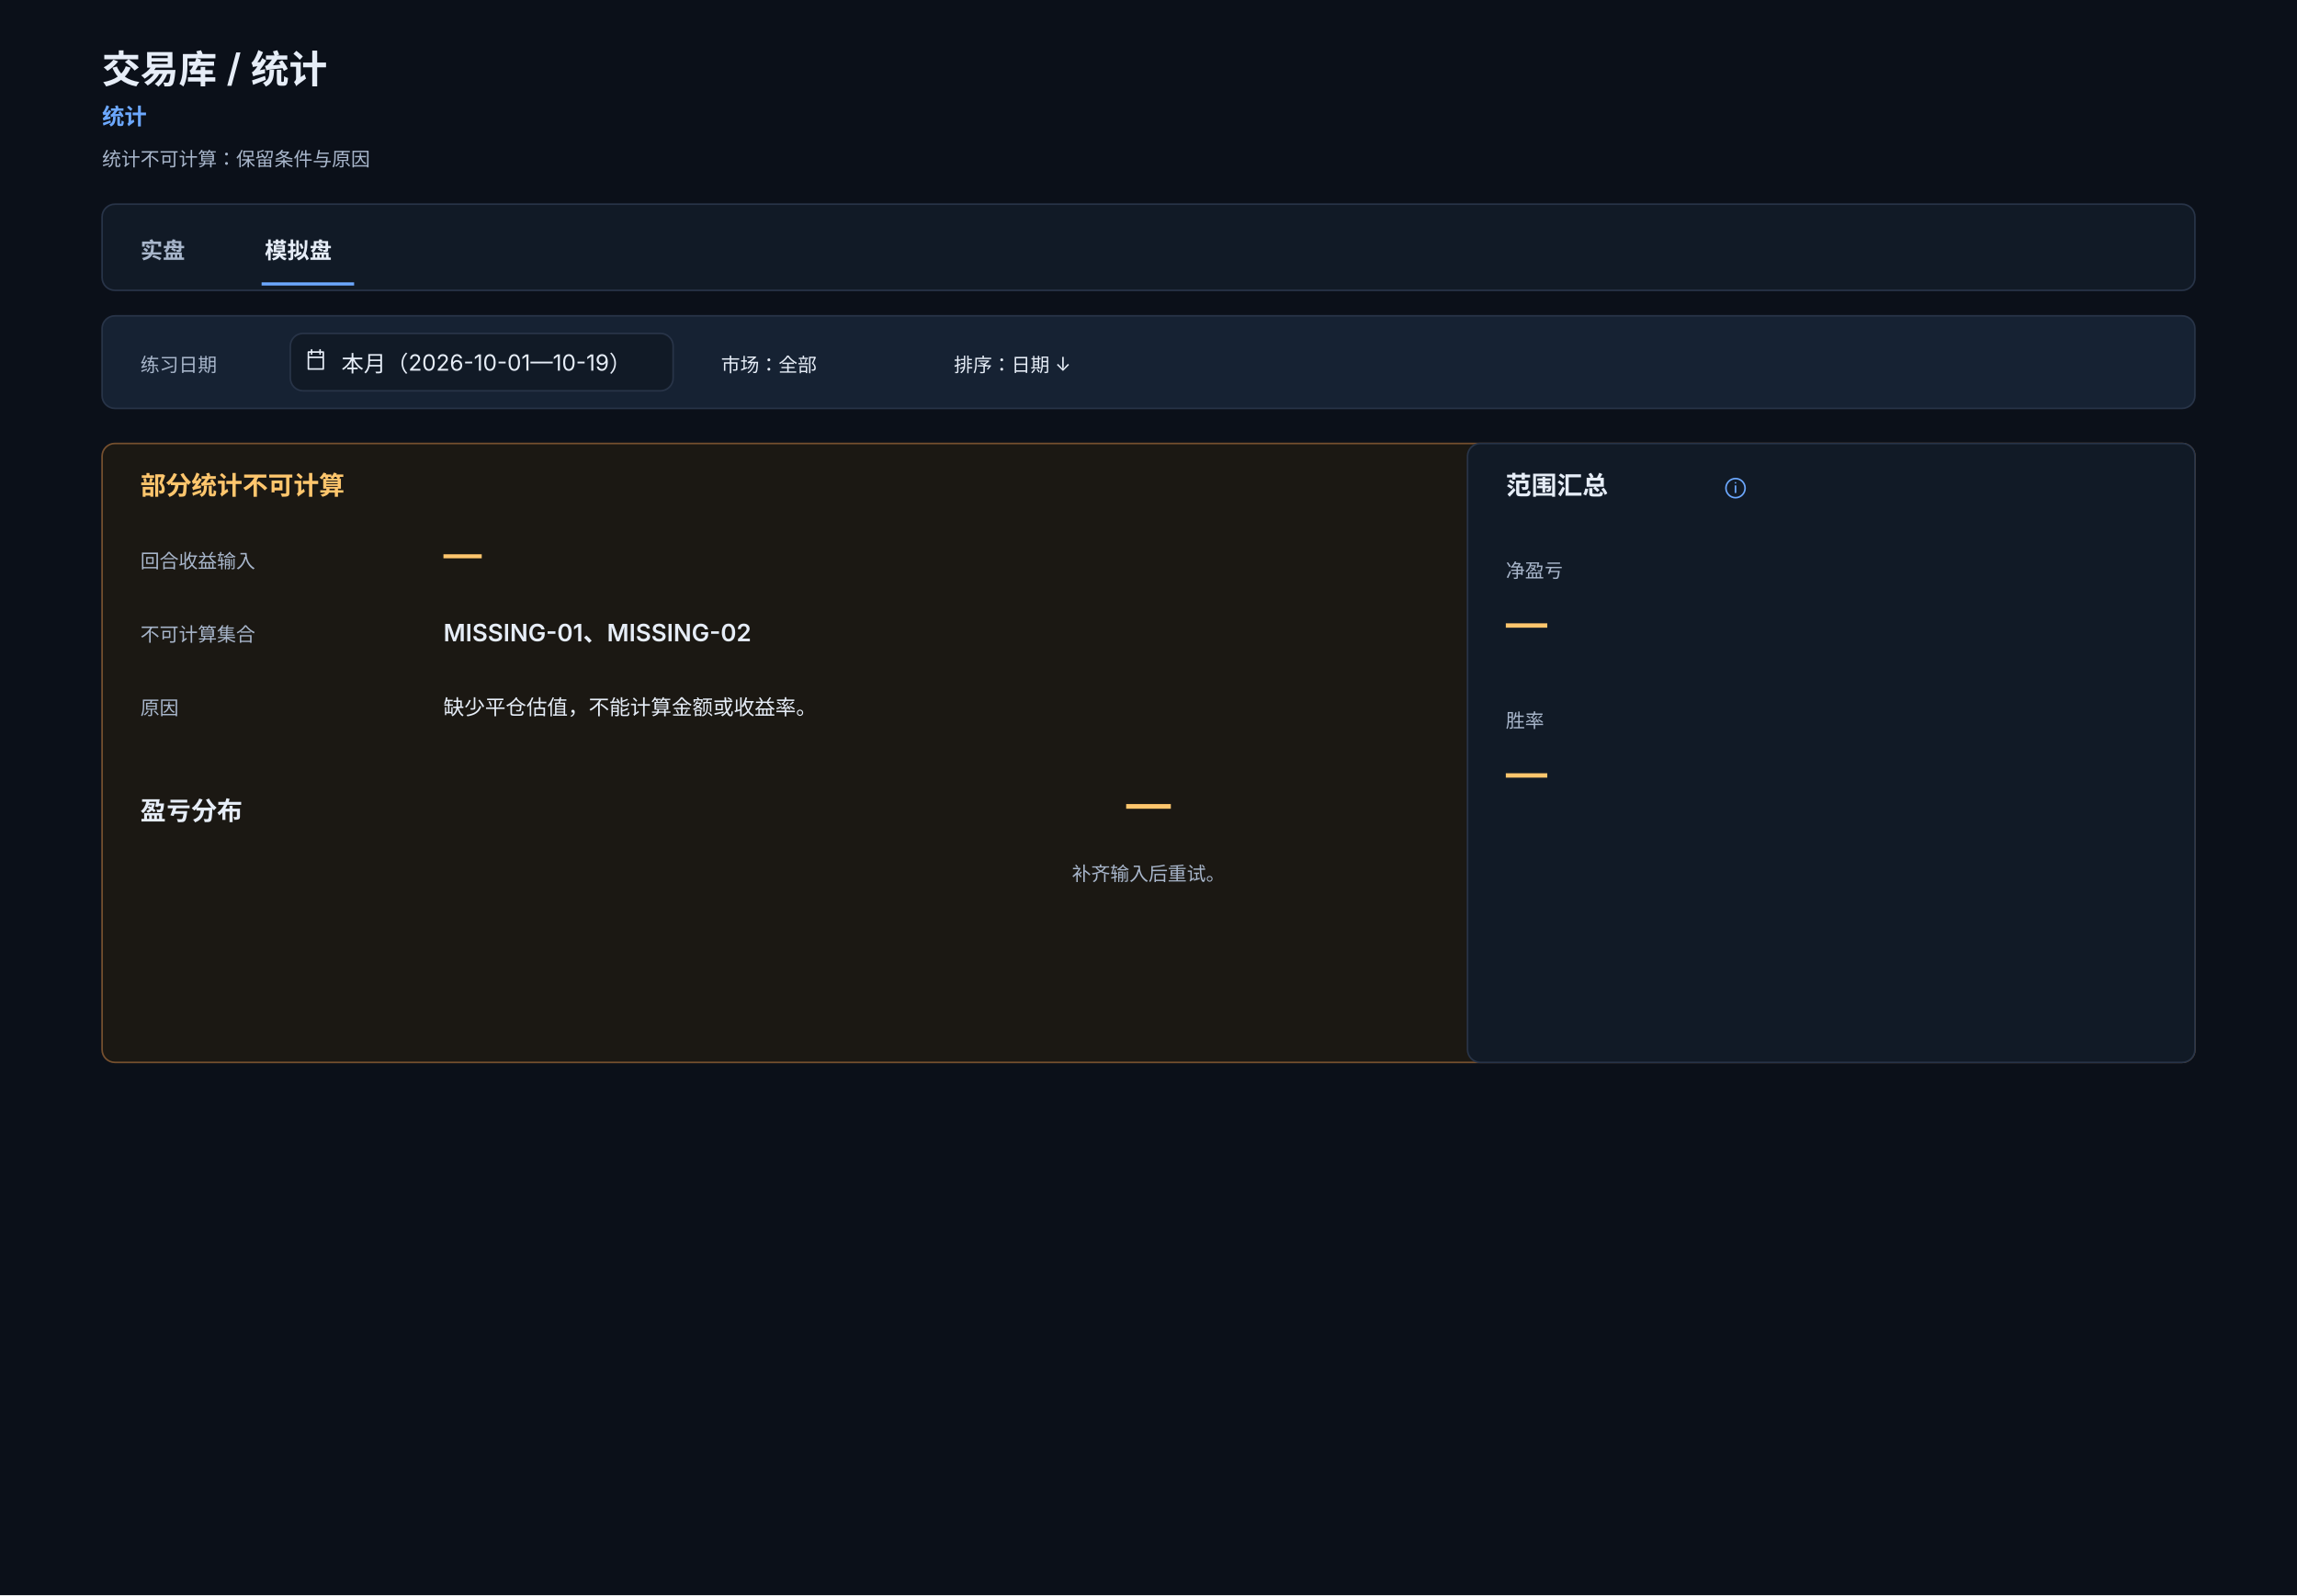
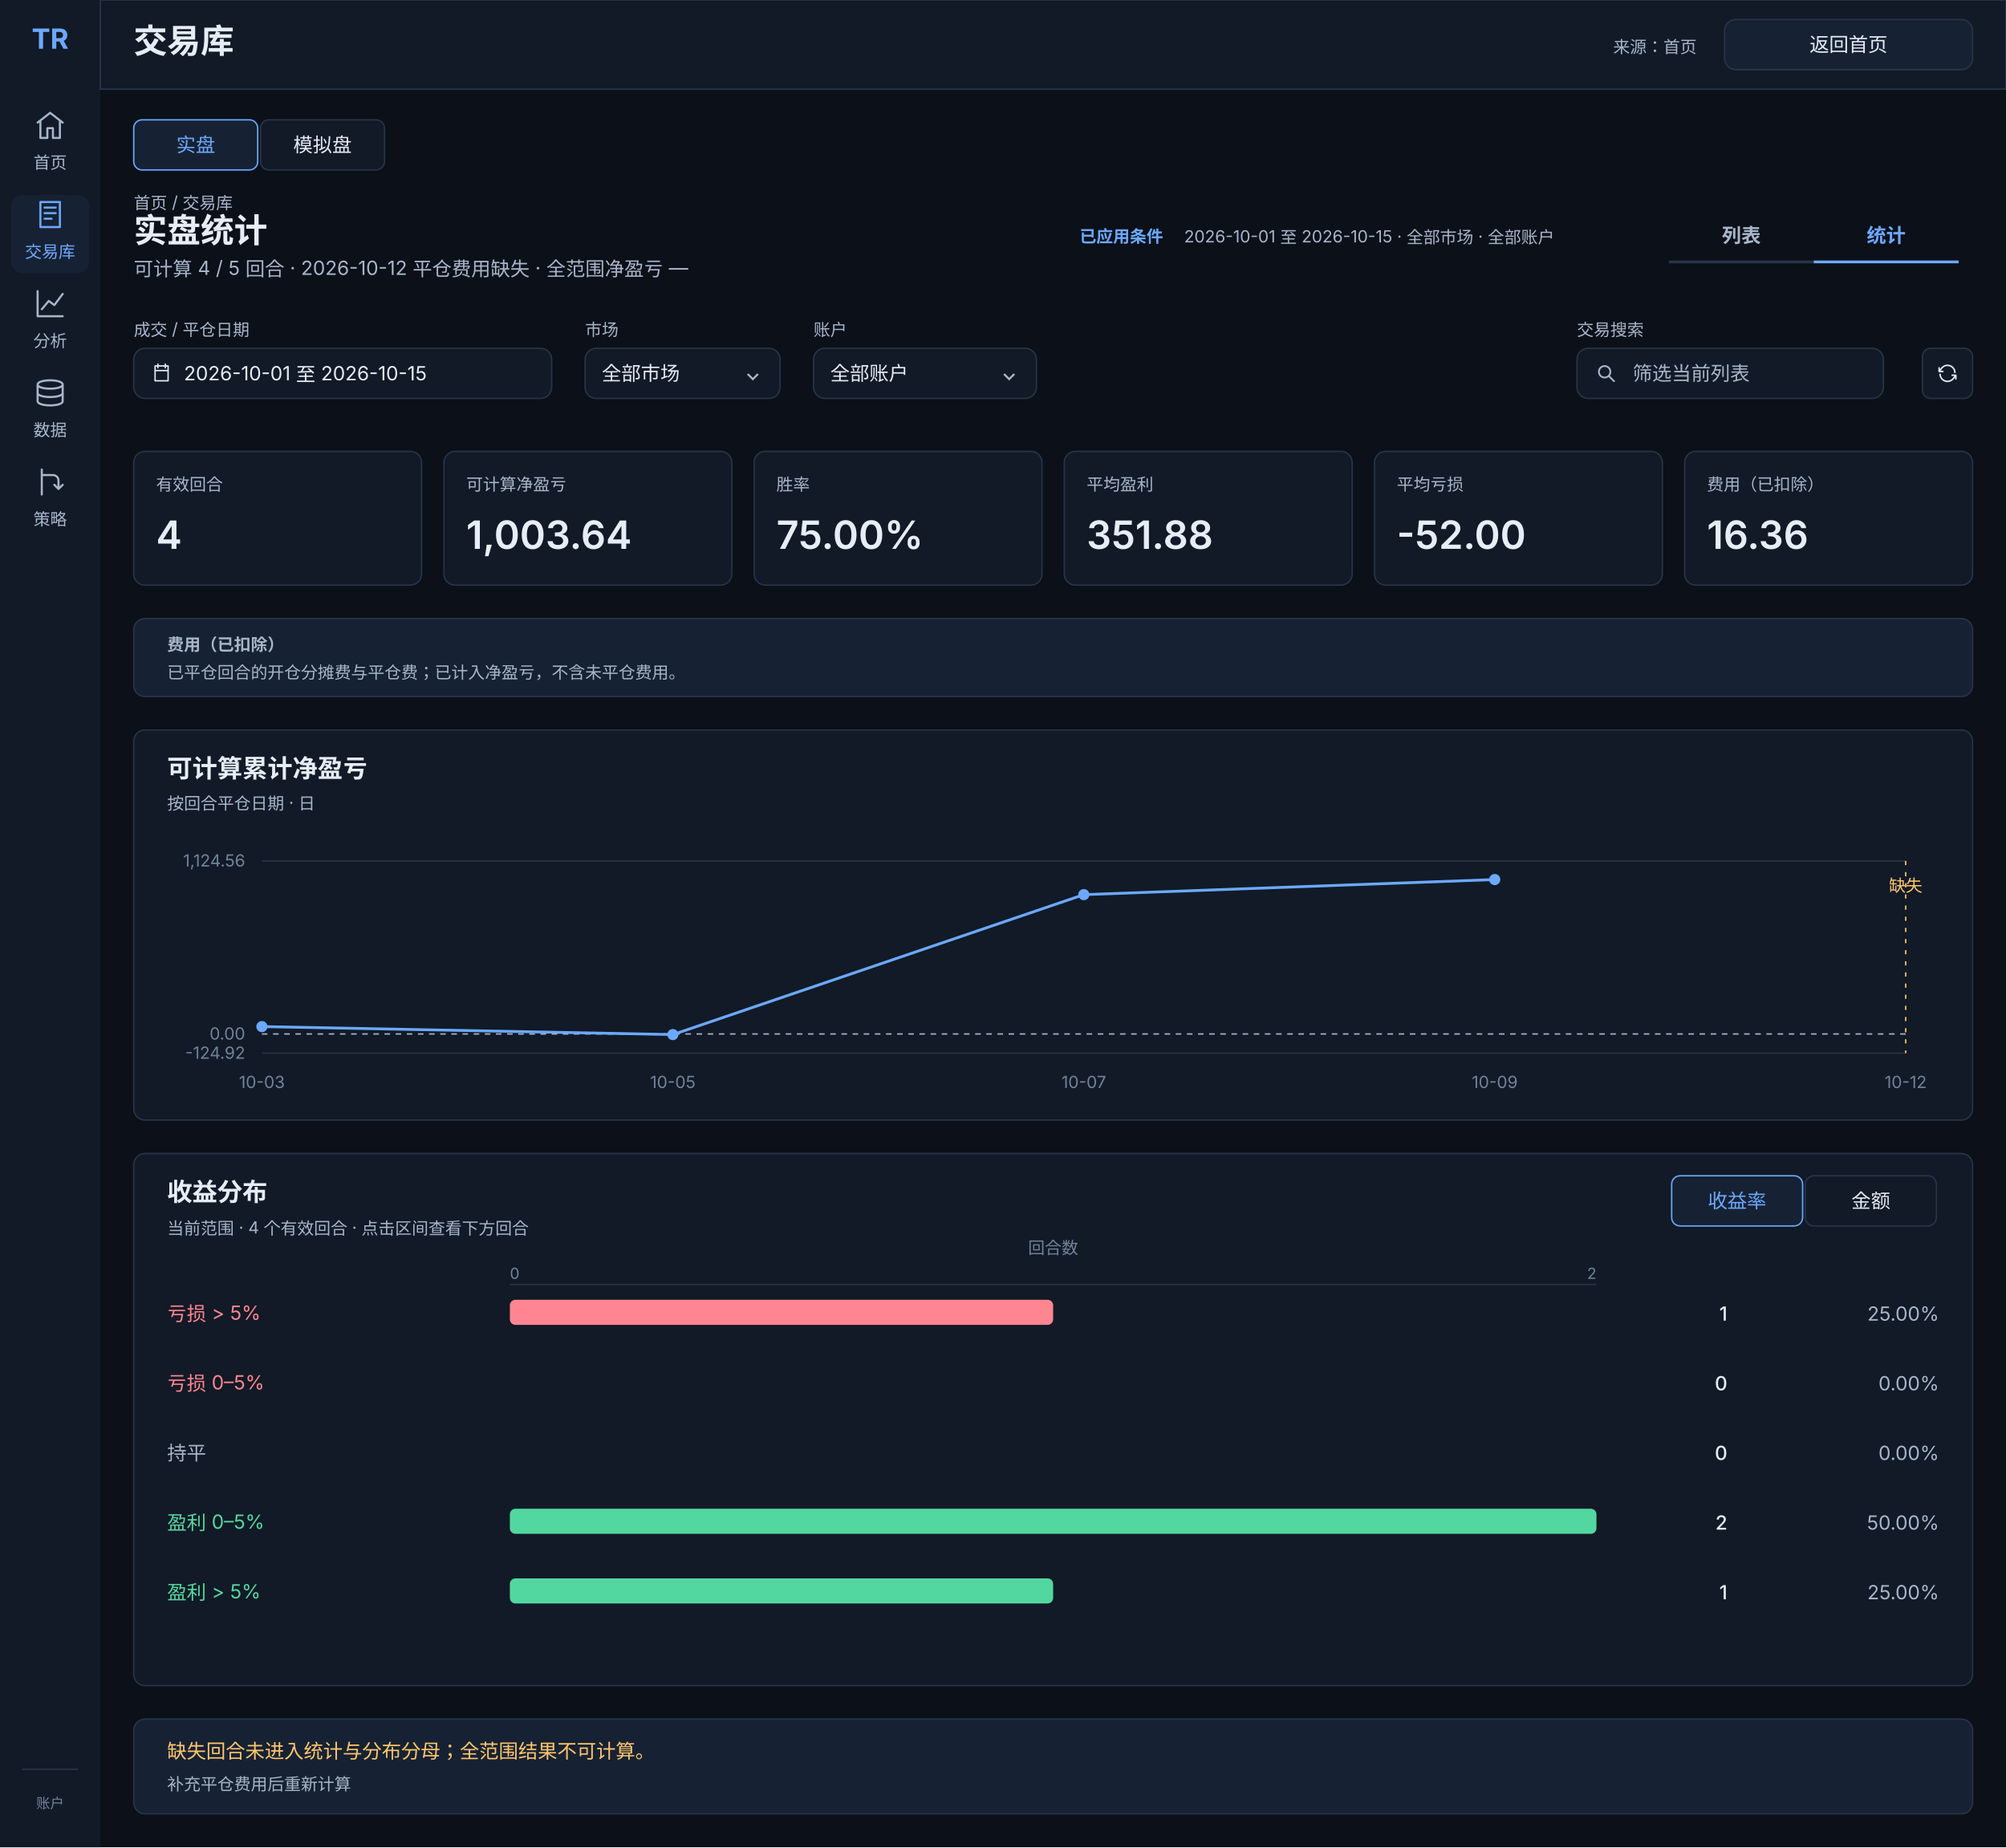
- <svg xmlns="http://www.w3.org/2000/svg" width="1440" height="1000" viewBox="0 0 1440 1000" role="img" aria-label="09-missing-input.svg">
+ <svg xmlns="http://www.w3.org/2000/svg" width="1440" height="1326" viewBox="0 0 1440 1326" role="img" aria-label="实盘统计">
  <style>text{font-family:-apple-system,BlinkMacSystemFont,'Segoe UI',sans-serif;font-variant-numeric:tabular-nums}</style>
-   <rect width="1440" height="1000" fill="#0B1019" />
-   <text x="64" y="52" font-size="24" fill="#E6EDF7" font-weight="600" text-anchor="start">交易库 / 统计</text>
-   <text x="64" y="78" font-size="14" fill="#6CA8FF" font-weight="600" text-anchor="start">统计</text>
-   <text x="64" y="104" font-size="12" fill="#A8B6CB" font-weight="400" text-anchor="start">统计不可计算：保留条件与原因</text>
-   <rect x="64" y="128" width="1312" height="54" rx="8" fill="#111A26" stroke="#283448" />
-   <text x="88" y="162" font-size="14" fill="#A8B6CB" font-weight="600" text-anchor="start">实盘</text>
-   <text x="166" y="162" font-size="14" fill="#E6EDF7" font-weight="600" text-anchor="start">模拟盘</text>
-   <path d="M164 178 L222 178" fill="none" stroke="#6CA8FF" stroke-width="2" />
-   <rect x="64" y="198" width="1312" height="58" rx="8" fill="#162233" stroke="#283448" />
-   <text x="88" y="233" font-size="12" fill="#A8B6CB" font-weight="400" text-anchor="start">练习日期</text>
-   <rect x="182" y="209" width="240" height="36" rx="8" fill="#111A26" stroke="#283448" />
-   <svg x="190" y="218" width="16" height="16" viewBox="0 0 24 24">
+   <rect width="1440" height="1326" fill="#0B1019" />
+   <rect x="0" y="0" width="72" height="1326" fill="#111A26" />
+   <text x="36" y="35" font-size="20" fill="#6CA8FF" font-weight="700" text-anchor="middle">TR</text>
+   <svg x="24" y="78" width="24" height="24" viewBox="0 0 24 24" aria-hidden="true">
+     <path d="M3 10L12 3l9 7M5 9v12h5v-7h4v7h5V9" fill="none" stroke="#A8B6CB" stroke-width="1.5" stroke-linecap="round" stroke-linejoin="round" />
+   </svg>
+   <text x="36" y="121" font-size="12" fill="#A8B6CB" font-weight="400" text-anchor="middle">首页</text>
+   <rect x="8" y="140" width="56" height="56" rx="8" fill="#162233" />
+   <svg x="24" y="142" width="24" height="24" viewBox="0 0 24 24" aria-hidden="true">
+     <path d="M5 3h14v18H5zM8 7h8M8 11h8M8 15h5" fill="none" stroke="#6CA8FF" stroke-width="1.5" stroke-linecap="round" stroke-linejoin="round" />
+   </svg>
+   <text x="36" y="185" font-size="12" fill="#6CA8FF" font-weight="400" text-anchor="middle">交易库</text>
+   <svg x="24" y="206" width="24" height="24" viewBox="0 0 24 24" aria-hidden="true">
+     <path d="M3 3v18h18M6 16l5-6 4 3 6-8" fill="none" stroke="#A8B6CB" stroke-width="1.5" stroke-linecap="round" stroke-linejoin="round" />
+   </svg>
+   <text x="36" y="249" font-size="12" fill="#A8B6CB" font-weight="400" text-anchor="middle">分析</text>
+   <svg x="24" y="270" width="24" height="24" viewBox="0 0 24 24" aria-hidden="true">
+     <path d="M3 6c0-4 18-4 18 0v12c0 4-18 4-18 0zM3 6c0 4 18 4 18 0M3 12c0 4 18 4 18 0" fill="none" stroke="#A8B6CB" stroke-width="1.5" stroke-linecap="round" stroke-linejoin="round" />
+   </svg>
+   <text x="36" y="313" font-size="12" fill="#A8B6CB" font-weight="400" text-anchor="middle">数据</text>
+   <svg x="24" y="334" width="24" height="24" viewBox="0 0 24 24" aria-hidden="true">
+     <path d="M6 3v18M6 7h8a4 4 0 0 1 4 4v6M15 14l3 3 3-3" fill="none" stroke="#A8B6CB" stroke-width="1.5" stroke-linecap="round" stroke-linejoin="round" />
+   </svg>
+   <text x="36" y="377" font-size="12" fill="#A8B6CB" font-weight="400" text-anchor="middle">策略</text>
+   <line x1="16" y1="1270" x2="56" y2="1270" stroke="#283448" stroke-width="1" />
+   <text x="36" y="1298" font-size="10" fill="#71829B" font-weight="500" text-anchor="middle">账户</text>
+   <rect x="72" y="0" width="1368" height="64" fill="#111A26" stroke="#283448" />
+   <text x="96" y="38" font-size="24" fill="#E6EDF7" font-weight="600" text-anchor="start">交易库</text>
+   <text x="1218" y="38" font-size="12" fill="#A8B6CB" font-weight="400" text-anchor="end">来源：首页</text>
+   <rect x="1238" y="14" width="178" height="36" rx="8" fill="#162233" stroke="#283448" />
+   <text x="1327" y="37" font-size="14" fill="#E6EDF7" font-weight="500" text-anchor="middle">返回首页</text>
+   <rect x="96" y="86" width="89" height="36" rx="6" fill="#162233" stroke="#6CA8FF" />
+   <text x="140.5" y="109" font-size="14" fill="#6CA8FF" font-weight="500" text-anchor="middle">实盘</text>
+   <rect x="187" y="86" width="89" height="36" rx="6" fill="#111A26" stroke="#283448" />
+   <text x="231.5" y="109" font-size="14" fill="#E6EDF7" font-weight="500" text-anchor="middle">模拟盘</text>
+   <text x="96" y="150" font-size="12" fill="#A8B6CB" font-weight="400" text-anchor="start">首页 / 交易库</text>
+   <text x="96" y="174" font-size="24" fill="#E6EDF7" font-weight="600" text-anchor="start">实盘统计</text>
+   <text x="96" y="198" font-size="14" fill="#A8B6CB" font-weight="400" text-anchor="start">可计算 4 / 5 回合 · 2026-10-12 平仓费用缺失 · 全范围净盈亏 —</text>
+   <text x="775" y="174" font-size="12" fill="#6CA8FF" font-weight="600" text-anchor="start">已应用条件</text>
+   <text x="850" y="174" font-size="12" fill="#A8B6CB" font-weight="400" text-anchor="start">2026-10-01 至 2026-10-15 · 全部市场 · 全部账户</text>
+   <text x="1250" y="174" font-size="14" fill="#A8B6CB" font-weight="600" text-anchor="middle">列表</text>
+   <text x="1354" y="174" font-size="14" fill="#6CA8FF" font-weight="600" text-anchor="middle">统计</text>
+   <line x1="1198" y1="188" x2="1302" y2="188" stroke="#283448" stroke-width="2" />
+   <line x1="1302" y1="188" x2="1406" y2="188" stroke="#6CA8FF" stroke-width="2" />
+   <text x="96" y="241" font-size="12" fill="#A8B6CB" font-weight="400" text-anchor="start">成交 / 平仓日期</text>
+   <rect x="96" y="250" width="300" height="36" rx="8" fill="#111A26" stroke="#283448" />
+   <svg x="108" y="260" width="16" height="16" viewBox="0 0 24 24" aria-hidden="true">
    <path d="M5 4h14v16H5zM8 2v4M16 2v4M5 9h14" fill="none" stroke="#E6EDF7" stroke-width="1.5" stroke-linecap="round" stroke-linejoin="round" />
  </svg>
-   <text x="214" y="233" font-size="14" fill="#E6EDF7" font-weight="400" text-anchor="start">本月（2026-10-01—10-19）</text>
-   <text x="452" y="233" font-size="12" fill="#E6EDF7" font-weight="400" text-anchor="start">市场：全部</text>
-   <text x="598" y="233" font-size="12" fill="#E6EDF7" font-weight="400" text-anchor="start">排序：日期 ↓</text>
-   <rect x="64" y="278" width="1312" height="388" rx="8" fill="#1B1813" stroke="#76502F" />
-   <text x="88" y="310" font-size="16" fill="#FFC66D" font-weight="600" text-anchor="start">部分统计不可计算</text>
-   <text x="88" y="356" font-size="12" fill="#A8B6CB" font-weight="400" text-anchor="start">回合收益输入</text>
-   <text x="278" y="356" font-size="24" fill="#FFC66D" font-weight="600" text-anchor="start">—</text>
-   <text x="88" y="402" font-size="12" fill="#A8B6CB" font-weight="400" text-anchor="start">不可计算集合</text>
-   <text x="278" y="402" font-size="15" fill="#E6EDF7" font-weight="600" text-anchor="start">MISSING-01、MISSING-02</text>
-   <text x="88" y="448" font-size="12" fill="#A8B6CB" font-weight="400" text-anchor="start">原因</text>
-   <text x="278" y="448" font-size="13" fill="#E6EDF7" font-weight="400" text-anchor="start">缺少平仓估值，不能计算金额或收益率。</text>
-   <text x="88" y="514" font-size="16" fill="#E6EDF7" font-weight="600" text-anchor="start">盈亏分布</text>
-   <text x="720" y="514" font-size="28" fill="#FFC66D" font-weight="600" text-anchor="middle">—</text>
-   <text x="720" y="552" font-size="12" fill="#A8B6CB" font-weight="400" text-anchor="middle">补齐输入后重试。</text>
-   <rect x="920" y="278" width="456" height="388" rx="8" fill="#111A26" stroke="#283448" />
-   <text x="944" y="310" font-size="16" fill="#E6EDF7" font-weight="600" text-anchor="start">范围汇总</text>
-   <g role="img" aria-label="统计口径：缺少平仓估值时金额与收益率不可计算；缺失项不以 0 或完整分布替代；补齐输入后重试。" data-control="stats-scope-info" data-icon="info">
-     <svg x="1080" y="298" width="16" height="16" viewBox="0 0 24 24" aria-hidden="true">
-       <circle cx="12" cy="12" r="9" fill="none" stroke="#6CA8FF" stroke-width="1.5" />
-       <path d="M12 10v6M12 7h.01" fill="none" stroke="#6CA8FF" stroke-width="1.5" stroke-linecap="round" stroke-linejoin="round" />
-     </svg>
-   </g>
-   <text x="944" y="362" font-size="12" fill="#A8B6CB" font-weight="400" text-anchor="start">净盈亏</text>
-   <text x="944" y="400" font-size="26" fill="#FFC66D" font-weight="600" text-anchor="start">—</text>
-   <text x="944" y="456" font-size="12" fill="#A8B6CB" font-weight="400" text-anchor="start">胜率</text>
-   <text x="944" y="494" font-size="26" fill="#FFC66D" font-weight="600" text-anchor="start">—</text>
+   <text x="132" y="273" font-size="14" fill="#E6EDF7" font-weight="400" text-anchor="start">2026-10-01 至 2026-10-15</text>
+   <text x="420" y="241" font-size="12" fill="#A8B6CB" font-weight="400" text-anchor="start">市场</text>
+   <rect x="420" y="250" width="140" height="36" rx="8" fill="#111A26" stroke="#283448" />
+   <text x="432" y="273" font-size="14" fill="#E6EDF7" font-weight="400" text-anchor="start">全部市场</text>
+   <text x="546" y="273" font-size="14" fill="#A8B6CB" font-weight="600" text-anchor="end">⌄</text>
+   <text x="584" y="241" font-size="12" fill="#A8B6CB" font-weight="400" text-anchor="start">账户</text>
+   <rect x="584" y="250" width="160" height="36" rx="8" fill="#111A26" stroke="#283448" />
+   <text x="596" y="273" font-size="14" fill="#E6EDF7" font-weight="400" text-anchor="start">全部账户</text>
+   <text x="730" y="273" font-size="14" fill="#A8B6CB" font-weight="600" text-anchor="end">⌄</text>
+   <text x="1132" y="241" font-size="12" fill="#A8B6CB" font-weight="400" text-anchor="start">交易搜索</text>
+   <rect x="1132" y="250" width="220" height="36" rx="8" fill="#111A26" stroke="#283448" />
+   <svg x="1144" y="259" width="18" height="18" viewBox="0 0 24 24" aria-hidden="true">
+     <circle cx="10.5" cy="10.5" r="5.5" fill="none" stroke="#A8B6CB" stroke-width="1.7" />
+     <path d="m15 15 4.5 4.5" fill="none" stroke="#A8B6CB" stroke-width="1.7" stroke-linecap="round" />
+   </svg>
+   <text x="1172" y="273" font-size="14" fill="#A8B6CB" font-weight="400" text-anchor="start">筛选当前列表</text>
+   <rect x="1380" y="250" width="36" height="36" rx="6" fill="#111A26" stroke="#283448" />
+   <text x="1398" y="273" font-size="14" fill="#E6EDF7" font-weight="500" text-anchor="middle" />
+   <svg x="1390" y="260" width="16" height="16" viewBox="0 0 24 24" aria-hidden="true">
+     <path d="M20 11a8 8 0 0 0-14.7-4L3 10m0-4v4h4M4 13a8 8 0 0 0 14.7 4L21 14m0 4v-4h-4" fill="none" stroke="#E6EDF7" stroke-width="1.6" stroke-linecap="round" stroke-linejoin="round" />
+   </svg>
+   <rect x="96" y="324" width="206.667" height="96" rx="8" fill="#111A26" stroke="#283448" />
+   <text x="112" y="352" font-size="12" fill="#A8B6CB" font-weight="400" text-anchor="start">有效回合</text>
+   <text x="112" y="394" font-size="28" fill="#E6EDF7" font-weight="600" text-anchor="start">4</text>
+   <rect x="318.667" y="324" width="206.667" height="96" rx="8" fill="#111A26" stroke="#283448" />
+   <text x="334.667" y="352" font-size="12" fill="#A8B6CB" font-weight="400" text-anchor="start">可计算净盈亏</text>
+   <text x="334.667" y="394" font-size="28" fill="#E6EDF7" font-weight="600" text-anchor="start">1,003.64</text>
+   <rect x="541.333" y="324" width="206.667" height="96" rx="8" fill="#111A26" stroke="#283448" />
+   <text x="557.333" y="352" font-size="12" fill="#A8B6CB" font-weight="400" text-anchor="start">胜率</text>
+   <text x="557.333" y="394" font-size="28" fill="#E6EDF7" font-weight="600" text-anchor="start">75.00%</text>
+   <rect x="764" y="324" width="206.667" height="96" rx="8" fill="#111A26" stroke="#283448" />
+   <text x="780" y="352" font-size="12" fill="#A8B6CB" font-weight="400" text-anchor="start">平均盈利</text>
+   <text x="780" y="394" font-size="28" fill="#E6EDF7" font-weight="600" text-anchor="start">351.88</text>
+   <rect x="986.667" y="324" width="206.667" height="96" rx="8" fill="#111A26" stroke="#283448" />
+   <text x="1002.67" y="352" font-size="12" fill="#A8B6CB" font-weight="400" text-anchor="start">平均亏损</text>
+   <text x="1002.67" y="394" font-size="28" fill="#E6EDF7" font-weight="600" text-anchor="start">-52.00</text>
+   <rect x="1209.33" y="324" width="206.667" height="96" rx="8" fill="#111A26" stroke="#283448" />
+   <text x="1225.33" y="352" font-size="12" fill="#A8B6CB" font-weight="400" text-anchor="start">费用（已扣除）</text>
+   <text x="1225.33" y="394" font-size="28" fill="#E6EDF7" font-weight="600" text-anchor="start">16.36</text>
+   <rect x="96" y="444" width="1320" height="56" rx="8" fill="#162233" stroke="#283448" />
+   <text x="120" y="467" font-size="12" fill="#A8B6CB" font-weight="600" text-anchor="start">费用（已扣除）</text>
+   <text x="120" y="487" font-size="12" fill="#A8B6CB" font-weight="400" text-anchor="start">已平仓回合的开仓分摊费与平仓费；已计入净盈亏，不含未平仓费用。</text>
+   <rect x="96" y="524" width="1320" height="280" rx="8" fill="#111A26" stroke="#283448" />
+   <text x="120" y="558" font-size="18" fill="#E6EDF7" font-weight="600" text-anchor="start">可计算累计净盈亏</text>
+   <text x="120" y="581" font-size="12" fill="#A8B6CB" font-weight="400" text-anchor="start">按回合平仓日期 · 日</text>
+   <line x1="188" y1="618" x2="1368" y2="618" stroke="#283448" stroke-width="1" />
+   <text x="176" y="622" font-size="12" fill="#71829B" font-weight="400" text-anchor="end">1,124.56</text>
+   <line x1="188" y1="742.203" x2="1368" y2="742.203" stroke="#A8B6CB" stroke-width="1" stroke-dasharray="4 4" />
+   <text x="176" y="746.203" font-size="12" fill="#71829B" font-weight="400" text-anchor="end">0.00</text>
+   <line x1="188" y1="756" x2="1368" y2="756" stroke="#283448" stroke-width="1" />
+   <text x="176" y="760" font-size="12" fill="#71829B" font-weight="400" text-anchor="end">-124.92</text>
+   <text x="188" y="781" font-size="12" fill="#71829B" font-weight="400" text-anchor="middle">10-03</text>
+   <circle cx="188" cy="736.902" r="4" fill="#6CA8FF" />
+   <text x="483" y="781" font-size="12" fill="#71829B" font-weight="400" text-anchor="middle">10-05</text>
+   <circle cx="483" cy="742.645" r="4" fill="#6CA8FF" />
+   <line x1="188" y1="736.902" x2="483" y2="742.645" stroke="#6CA8FF" stroke-width="2" />
+   <text x="778" y="781" font-size="12" fill="#71829B" font-weight="400" text-anchor="middle">10-07</text>
+   <circle cx="778" cy="642.179" r="4" fill="#6CA8FF" />
+   <line x1="483" y1="742.645" x2="778" y2="642.179" stroke="#6CA8FF" stroke-width="2" />
+   <text x="1073" y="781" font-size="12" fill="#71829B" font-weight="400" text-anchor="middle">10-09</text>
+   <circle cx="1073" cy="631.355" r="4" fill="#6CA8FF" />
+   <line x1="778" y1="642.179" x2="1073" y2="631.355" stroke="#6CA8FF" stroke-width="2" />
+   <text x="1368" y="781" font-size="12" fill="#71829B" font-weight="400" text-anchor="middle">10-12</text>
+   <line x1="1368" y1="618" x2="1368" y2="756" stroke="#FFC66D" stroke-width="1" stroke-dasharray="3 5" />
+   <text x="1368" y="640" font-size="12" fill="#FFC66D" font-weight="400" text-anchor="middle">缺失</text>
+   <rect x="96" y="828" width="1320" height="382" rx="8" fill="#111A26" stroke="#283448" />
+   <text x="120" y="862" font-size="18" fill="#E6EDF7" font-weight="600" text-anchor="start">收益分布</text>
+   <text x="120" y="886" font-size="12" fill="#A8B6CB" font-weight="400" text-anchor="start">当前范围 · 4 个有效回合 · 点击区间查看下方回合</text>
+   <text x="756" y="900" font-size="12" fill="#71829B" font-weight="400" text-anchor="middle">回合数</text>
+   <line x1="366" y1="922" x2="1146" y2="922" stroke="#283448" stroke-width="1" />
+   <text x="366" y="918" font-size="11" fill="#71829B" font-weight="400" text-anchor="start">0</text>
+   <text x="1146" y="918" font-size="11" fill="#71829B" font-weight="400" text-anchor="end">2</text>
+   <text x="120" y="948" font-size="14" fill="#FF8592" font-weight="400" text-anchor="start">亏损 &gt; 5%</text>
+   <rect x="366" y="933" width="390" height="18" rx="4" fill="#FF8592" data-bar="distribution" data-count="1" data-bar-width="390" />
+   <text x="1240" y="948" font-size="14" fill="#E6EDF7" font-weight="500" text-anchor="end">1</text>
+   <text x="1392" y="948" font-size="14" fill="#A8B6CB" font-weight="400" text-anchor="end">25.00%</text>
+   <text x="120" y="998" font-size="14" fill="#FF8592" font-weight="400" text-anchor="start">亏损 0–5%</text>
+   <rect x="366" y="983" width="0" height="18" rx="4" fill="#FF8592" data-bar="distribution" data-count="0" data-bar-width="0" />
+   <text x="1240" y="998" font-size="14" fill="#E6EDF7" font-weight="500" text-anchor="end">0</text>
+   <text x="1392" y="998" font-size="14" fill="#A8B6CB" font-weight="400" text-anchor="end">0.00%</text>
+   <text x="120" y="1048" font-size="14" fill="#A8B6CB" font-weight="400" text-anchor="start">持平</text>
+   <rect x="366" y="1033" width="0" height="18" rx="4" fill="#A8B6CB" data-bar="distribution" data-count="0" data-bar-width="0" />
+   <text x="1240" y="1048" font-size="14" fill="#E6EDF7" font-weight="500" text-anchor="end">0</text>
+   <text x="1392" y="1048" font-size="14" fill="#A8B6CB" font-weight="400" text-anchor="end">0.00%</text>
+   <text x="120" y="1098" font-size="14" fill="#53D7A0" font-weight="400" text-anchor="start">盈利 0–5%</text>
+   <rect x="366" y="1083" width="780" height="18" rx="4" fill="#53D7A0" data-bar="distribution" data-count="2" data-bar-width="780" />
+   <text x="1240" y="1098" font-size="14" fill="#E6EDF7" font-weight="500" text-anchor="end">2</text>
+   <text x="1392" y="1098" font-size="14" fill="#A8B6CB" font-weight="400" text-anchor="end">50.00%</text>
+   <text x="120" y="1148" font-size="14" fill="#53D7A0" font-weight="400" text-anchor="start">盈利 &gt; 5%</text>
+   <rect x="366" y="1133" width="390" height="18" rx="4" fill="#53D7A0" data-bar="distribution" data-count="1" data-bar-width="390" />
+   <text x="1240" y="1148" font-size="14" fill="#E6EDF7" font-weight="500" text-anchor="end">1</text>
+   <text x="1392" y="1148" font-size="14" fill="#A8B6CB" font-weight="400" text-anchor="end">25.00%</text>
+   <rect x="1200" y="844" width="94" height="36" rx="6" fill="#162233" stroke="#6CA8FF" />
+   <text x="1247" y="867" font-size="14" fill="#6CA8FF" font-weight="500" text-anchor="middle">收益率</text>
+   <rect x="1296" y="844" width="94" height="36" rx="6" fill="#111A26" stroke="#283448" />
+   <text x="1343" y="867" font-size="14" fill="#E6EDF7" font-weight="500" text-anchor="middle">金额</text>
+   <rect x="96" y="1234" width="1320" height="68" rx="8" fill="#162233" stroke="#283448" />
+   <text x="120" y="1262" font-size="14" fill="#FFC66D" font-weight="400" text-anchor="start">缺失回合未进入统计与分布分母；全范围结果不可计算。</text>
+   <text x="120" y="1285" font-size="12" fill="#A8B6CB" font-weight="400" text-anchor="start">补充平仓费用后重新计算</text>
</svg>
